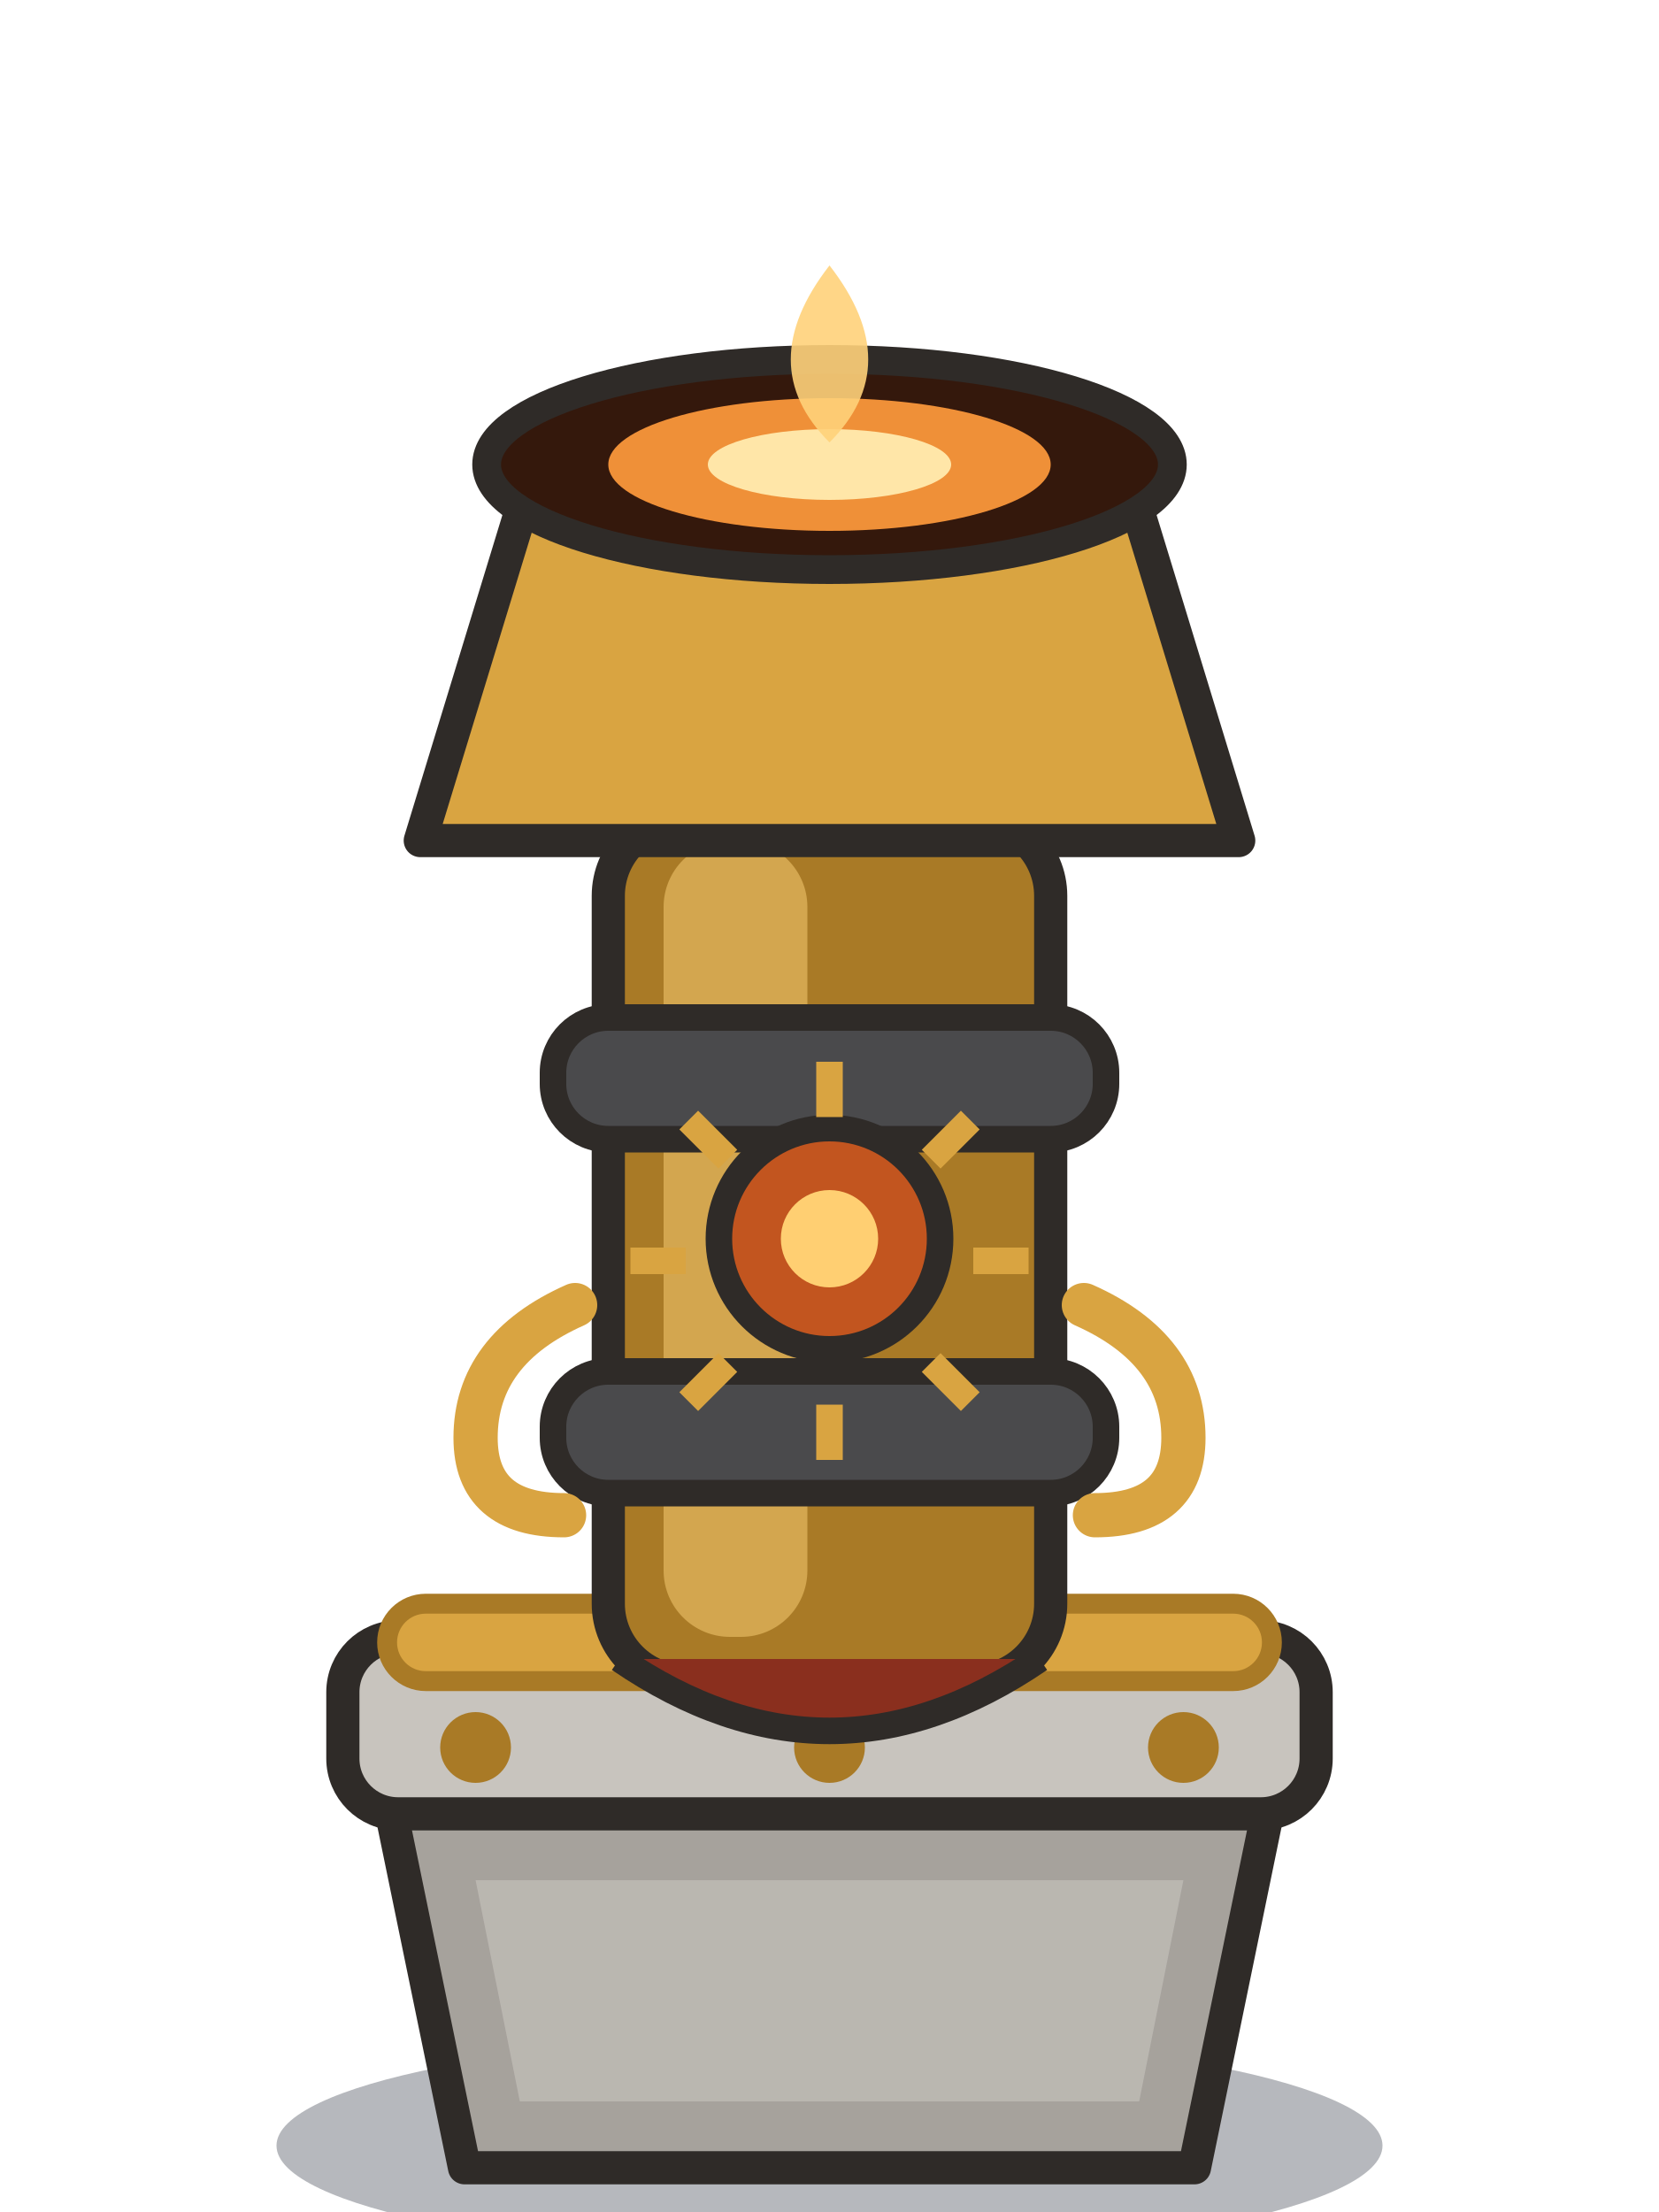
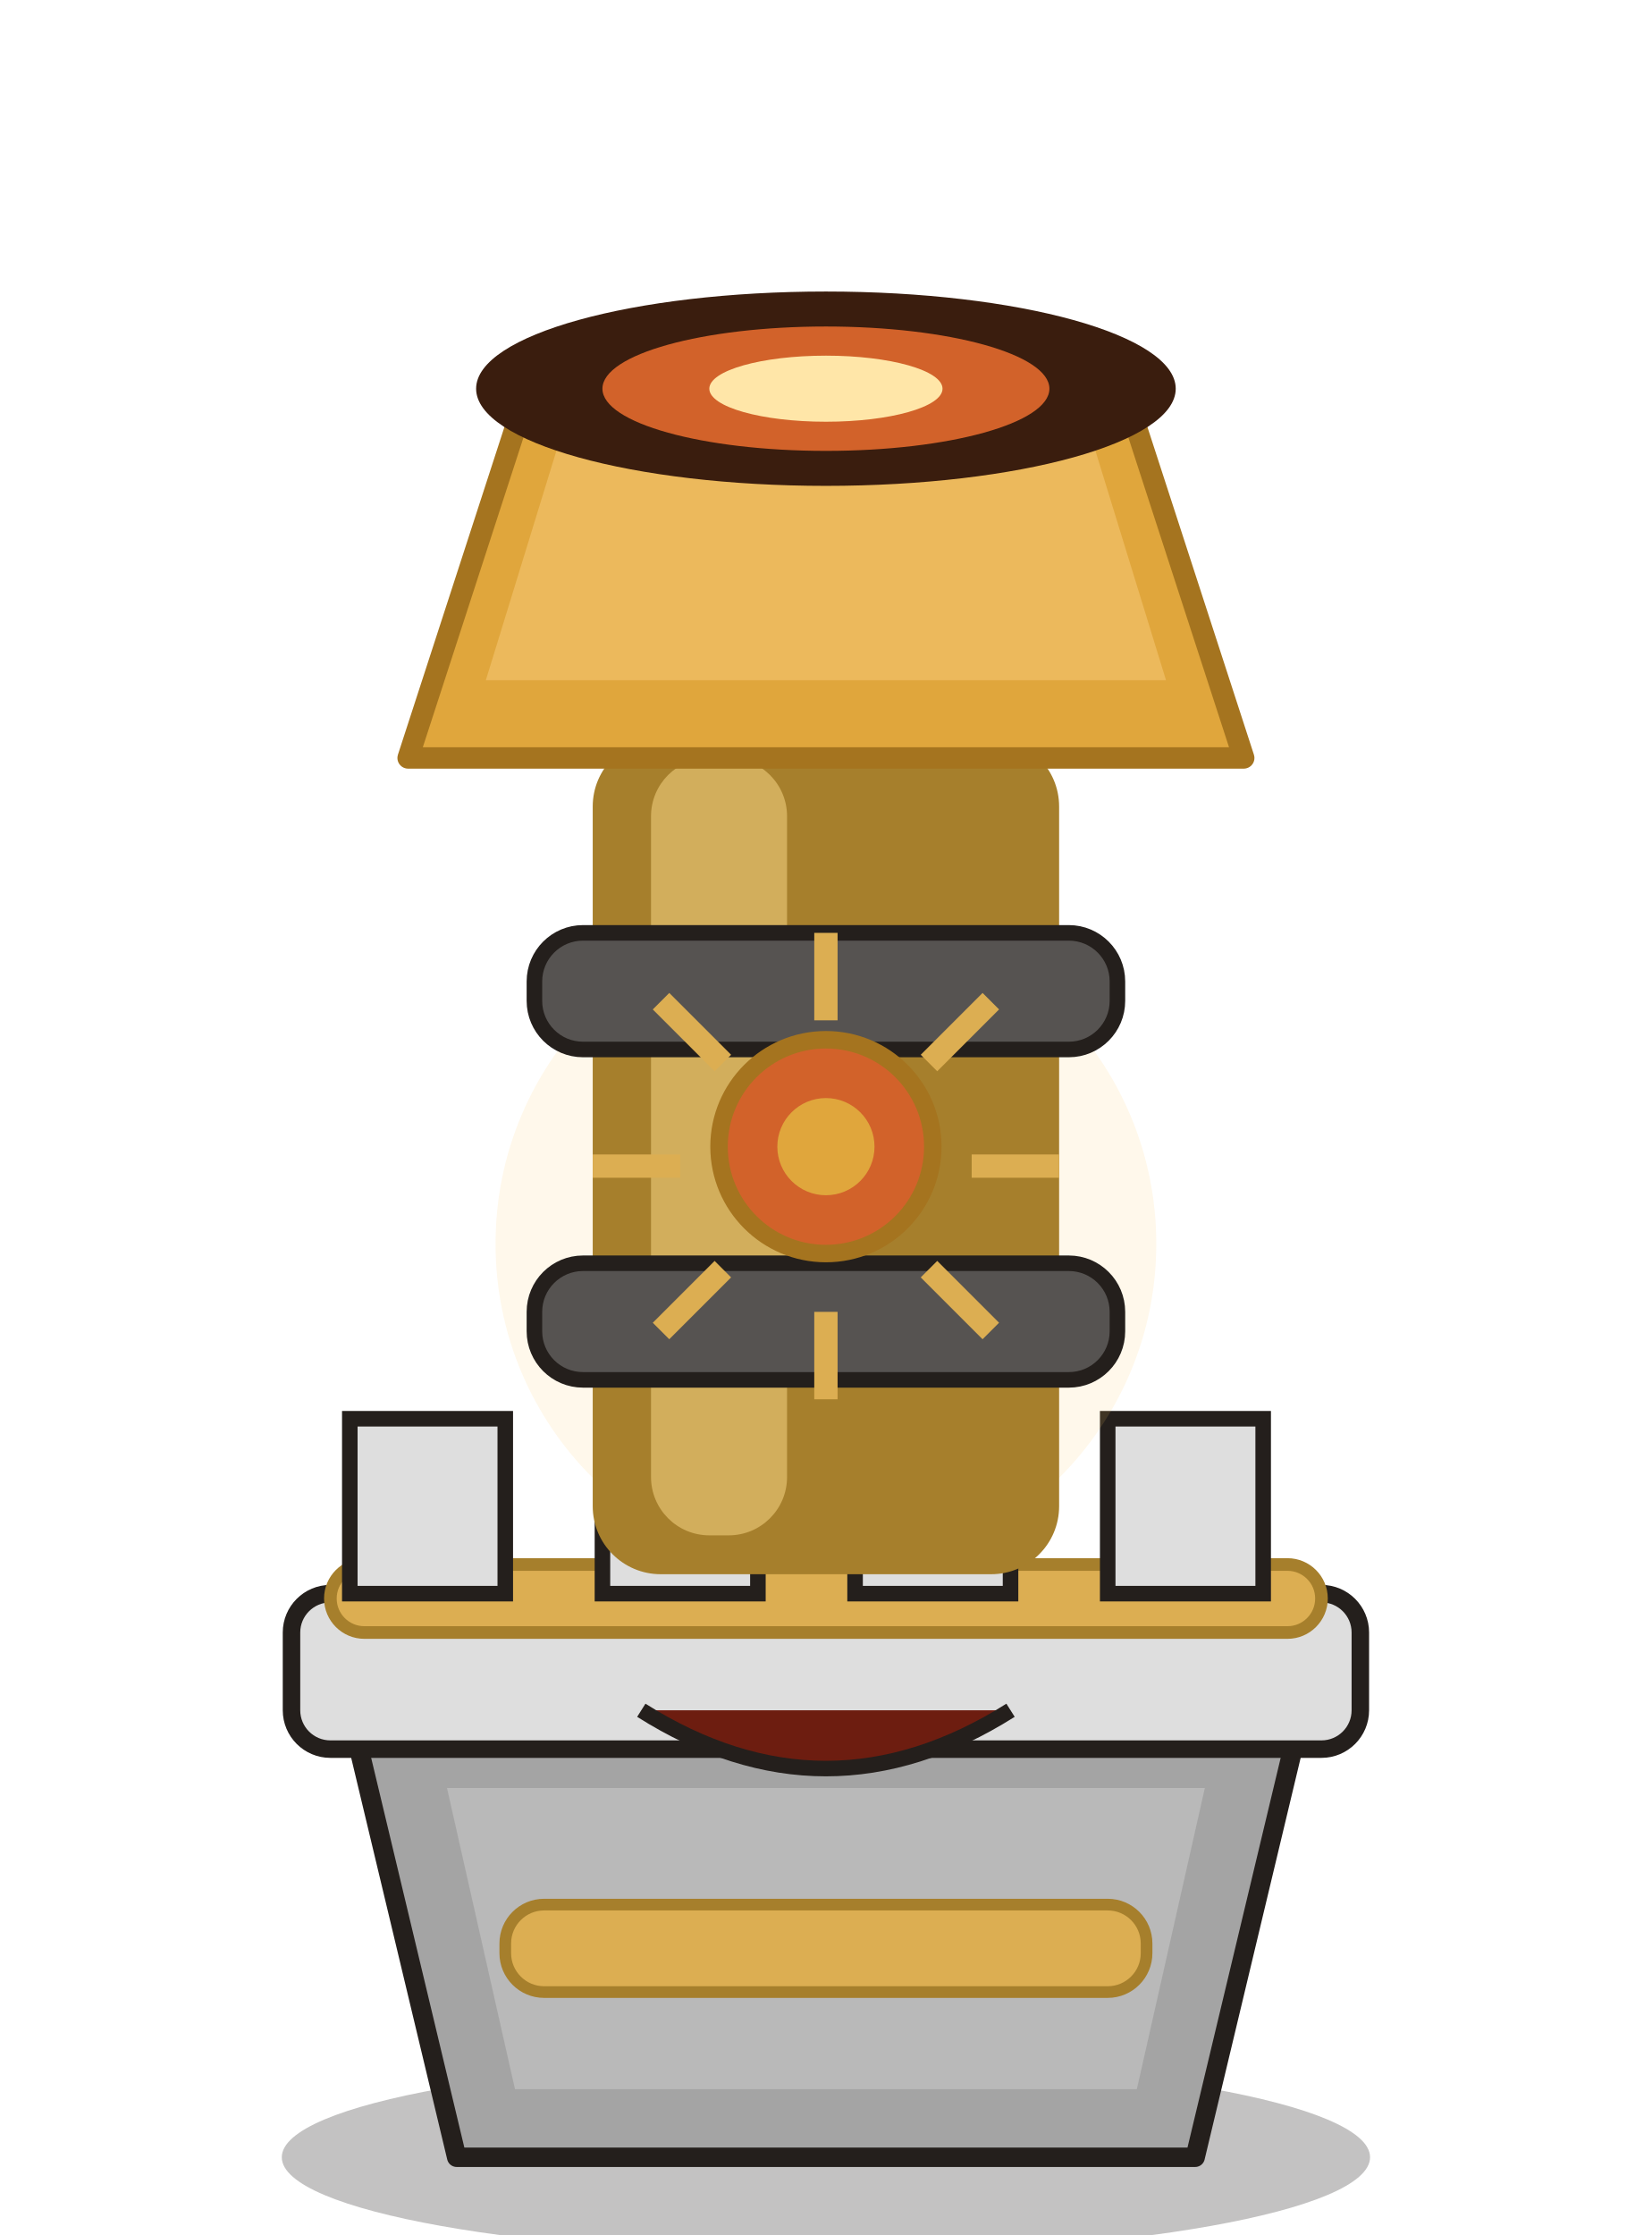
- <svg xmlns="http://www.w3.org/2000/svg" width="150" height="200" viewBox="0 0 150 200">
-   <ellipse cx="75" cy="194" rx="50" ry="10" fill="#0b1220" opacity="0.3" />
-   <polygon points="42,196 108,196 115,162 35,162" fill="#a6a29c" stroke="#2f2b28" stroke-width="3" stroke-linejoin="round" />
-   <polygon points="47,190 103,190 107,170 43,170" fill="#c8c4be" opacity="0.6" />
-   <rect x="31" y="148" width="88" height="16" rx="5" fill="#c8c4be" stroke="#2f2b28" stroke-width="3" />
-   <rect x="35" y="145" width="80" height="7" rx="3.5" fill="#d9a441" stroke="#a97a26" stroke-width="1.8" />
-   <circle cx="43" cy="158" r="3.2" fill="#a97a26" />
-   <circle cx="75" cy="158" r="3.2" fill="#a97a26" />
-   <circle cx="107" cy="158" r="3.2" fill="#a97a26" />
-   <rect x="55" y="74" width="40" height="78" rx="7" fill="#a97a26" stroke="#2f2b28" stroke-width="3" />
-   <rect x="60" y="76" width="13" height="72" rx="6" fill="#eec36b" opacity="0.6" />
-   <rect x="50" y="92" width="50" height="11" rx="5" fill="#4a4a4c" stroke="#2f2b28" stroke-width="2.4" />
-   <rect x="50" y="124" width="50" height="11" rx="5" fill="#4a4a4c" stroke="#2f2b28" stroke-width="2.4" />
-   <polygon points="49,40 101,40 112,76 38,76" fill="#d9a441" stroke="#2f2b28" stroke-width="3" stroke-linejoin="round" />
-   <ellipse cx="75" cy="42" rx="31" ry="9.5" fill="#34180c" stroke="#2f2b28" stroke-width="2.6" />
-   <ellipse cx="75" cy="42" rx="20" ry="6" fill="#ff9a3c" opacity="0.92" />
-   <ellipse cx="75" cy="42" rx="11" ry="3.2" fill="#ffe6a8" />
-   <circle cx="75" cy="112" r="10" fill="#c2551f" stroke="#2f2b28" stroke-width="2.4" />
-   <circle cx="75" cy="112" r="4.4" fill="#ffcf72" />
-   <line x1="75" y1="96" x2="75" y2="101" stroke="#d9a441" stroke-width="2.4" transform="rotate(0 75 114)" />
-   <line x1="75" y1="96" x2="75" y2="101" stroke="#d9a441" stroke-width="2.4" transform="rotate(45 75 114)" />
-   <line x1="75" y1="96" x2="75" y2="101" stroke="#d9a441" stroke-width="2.4" transform="rotate(90 75 114)" />
-   <line x1="75" y1="96" x2="75" y2="101" stroke="#d9a441" stroke-width="2.4" transform="rotate(135 75 114)" />
-   <line x1="75" y1="96" x2="75" y2="101" stroke="#d9a441" stroke-width="2.4" transform="rotate(180 75 114)" />
-   <line x1="75" y1="96" x2="75" y2="101" stroke="#d9a441" stroke-width="2.4" transform="rotate(225 75 114)" />
-   <line x1="75" y1="96" x2="75" y2="101" stroke="#d9a441" stroke-width="2.4" transform="rotate(270 75 114)" />
-   <line x1="75" y1="96" x2="75" y2="101" stroke="#d9a441" stroke-width="2.4" transform="rotate(315 75 114)" />
-   <path d="M56 150 q19 13 38 0" fill="#8a2f1e" stroke="#2f2b28" stroke-width="2.4" />
-   <path d="M52 118 q-9 4 -9 12 q0 7 8 7" fill="none" stroke="#d9a441" stroke-width="4" stroke-linecap="round" />
-   <path d="M98 118 q9 4 9 12 q0 7 -8 7" fill="none" stroke="#d9a441" stroke-width="4" stroke-linecap="round" />
-   <path d="M75 24 q7 9 0 16 q-7 -7 0 -16" fill="#ffd27a" opacity="0.9" />
+ <svg xmlns="http://www.w3.org/2000/svg" width="170" height="230" viewBox="0 0 170 230">
+   <ellipse cx="85" cy="222" rx="56" ry="10" fill="#181513" opacity="0.26" />
+   <polygon points="47,222 123,222 134,176 36,176" fill="#a4a4a4" stroke="#241f1c" stroke-width="2" stroke-linejoin="round" />
+   <polygon points="53,215 117,215 124,184 46,184" fill="#c6c6c6" opacity="0.6" />
+   <rect x="30" y="164" width="110" height="16" rx="4" fill="#dedede" stroke="#241f1c" stroke-width="1.8" />
+   <rect x="34" y="161" width="102" height="7" rx="3.5" fill="#dcae52" stroke="#a67f2c" stroke-width="1.3" />
+   <rect x="36" y="146" width="16" height="18" fill="#dedede" stroke="#241f1c" stroke-width="1.6" />
+   <rect x="62" y="146" width="16" height="18" fill="#dedede" stroke="#241f1c" stroke-width="1.6" />
+   <rect x="88" y="146" width="16" height="18" fill="#dedede" stroke="#241f1c" stroke-width="1.6" />
+   <rect x="114" y="146" width="16" height="18" fill="#dedede" stroke="#241f1c" stroke-width="1.6" />
+   <rect x="52" y="196" width="66" height="9" rx="4" fill="#dcae52" stroke="#a67f2c" stroke-width="1.2" />
+   <circle cx="85" cy="128" r="34" fill="#ffc861" opacity="0.13" />
+   <rect x="61" y="76" width="48" height="86" rx="7" fill="#a67f2c" />
+   <rect x="67" y="78" width="14" height="80" rx="6" fill="#f0cd7c" opacity="0.6" />
+   <rect x="55" y="96" width="60" height="12" rx="5" fill="#565351" stroke="#241f1c" stroke-width="1.6" />
+   <rect x="55" y="130" width="60" height="12" rx="5" fill="#565351" stroke="#241f1c" stroke-width="1.6" />
+   <polygon points="55,38 115,38 128,78 42,78" fill="#e0a63c" stroke="#a5741f" stroke-width="2.2" stroke-linejoin="round" />
+   <polygon points="58,44 112,44 120,70 50,70" fill="#f6c877" opacity="0.55" />
+   <ellipse cx="85" cy="40" rx="36" ry="10" fill="#3a1d0e" />
+   <ellipse cx="85" cy="40" rx="23" ry="6.4" fill="#d2622a" />
+   <ellipse cx="85" cy="40" rx="12" ry="3.4" fill="#ffe6a8" />
+   <circle cx="85" cy="118" r="11" fill="#d2622a" stroke="#a5741f" stroke-width="1.8" />
+   <circle cx="85" cy="118" r="5" fill="#e0a63c" />
+   <line x1="85" y1="96" x2="85" y2="105" stroke="#dcae52" stroke-width="2.4" transform="rotate(0 85 120)" />
+   <line x1="85" y1="96" x2="85" y2="105" stroke="#dcae52" stroke-width="2.4" transform="rotate(45 85 120)" />
+   <line x1="85" y1="96" x2="85" y2="105" stroke="#dcae52" stroke-width="2.4" transform="rotate(90 85 120)" />
+   <line x1="85" y1="96" x2="85" y2="105" stroke="#dcae52" stroke-width="2.4" transform="rotate(135 85 120)" />
+   <line x1="85" y1="96" x2="85" y2="105" stroke="#dcae52" stroke-width="2.4" transform="rotate(180 85 120)" />
+   <line x1="85" y1="96" x2="85" y2="105" stroke="#dcae52" stroke-width="2.4" transform="rotate(225 85 120)" />
+   <line x1="85" y1="96" x2="85" y2="105" stroke="#dcae52" stroke-width="2.4" transform="rotate(270 85 120)" />
+   <line x1="85" y1="96" x2="85" y2="105" stroke="#dcae52" stroke-width="2.4" transform="rotate(315 85 120)" />
+   <path d="M66 176 q19 12 38 0" fill="#6d1d10" stroke="#241f1c" stroke-width="1.6" />
</svg>
